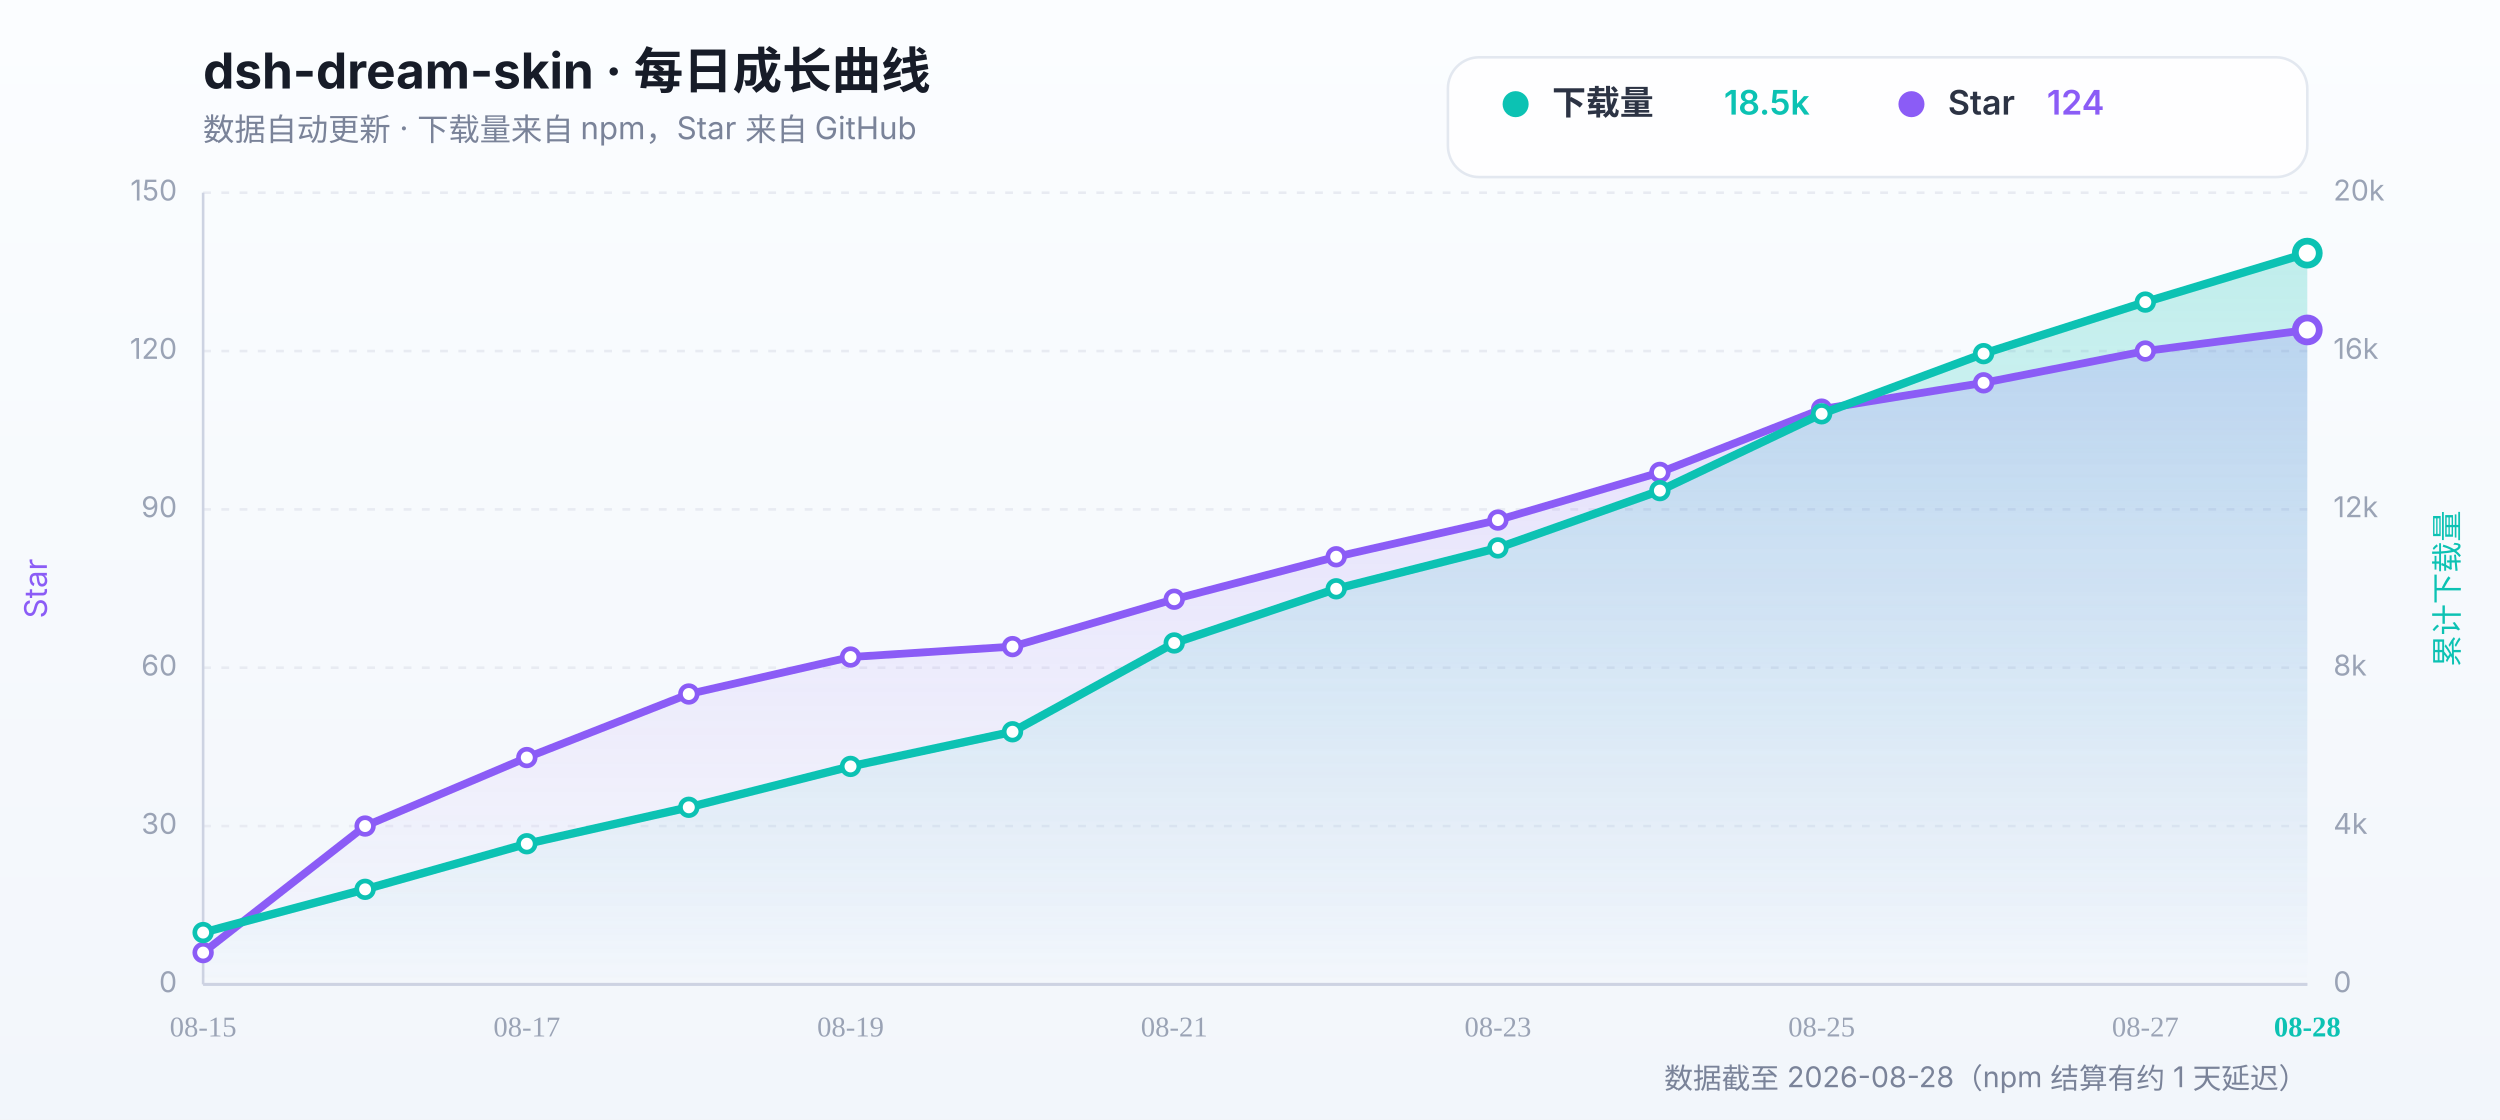
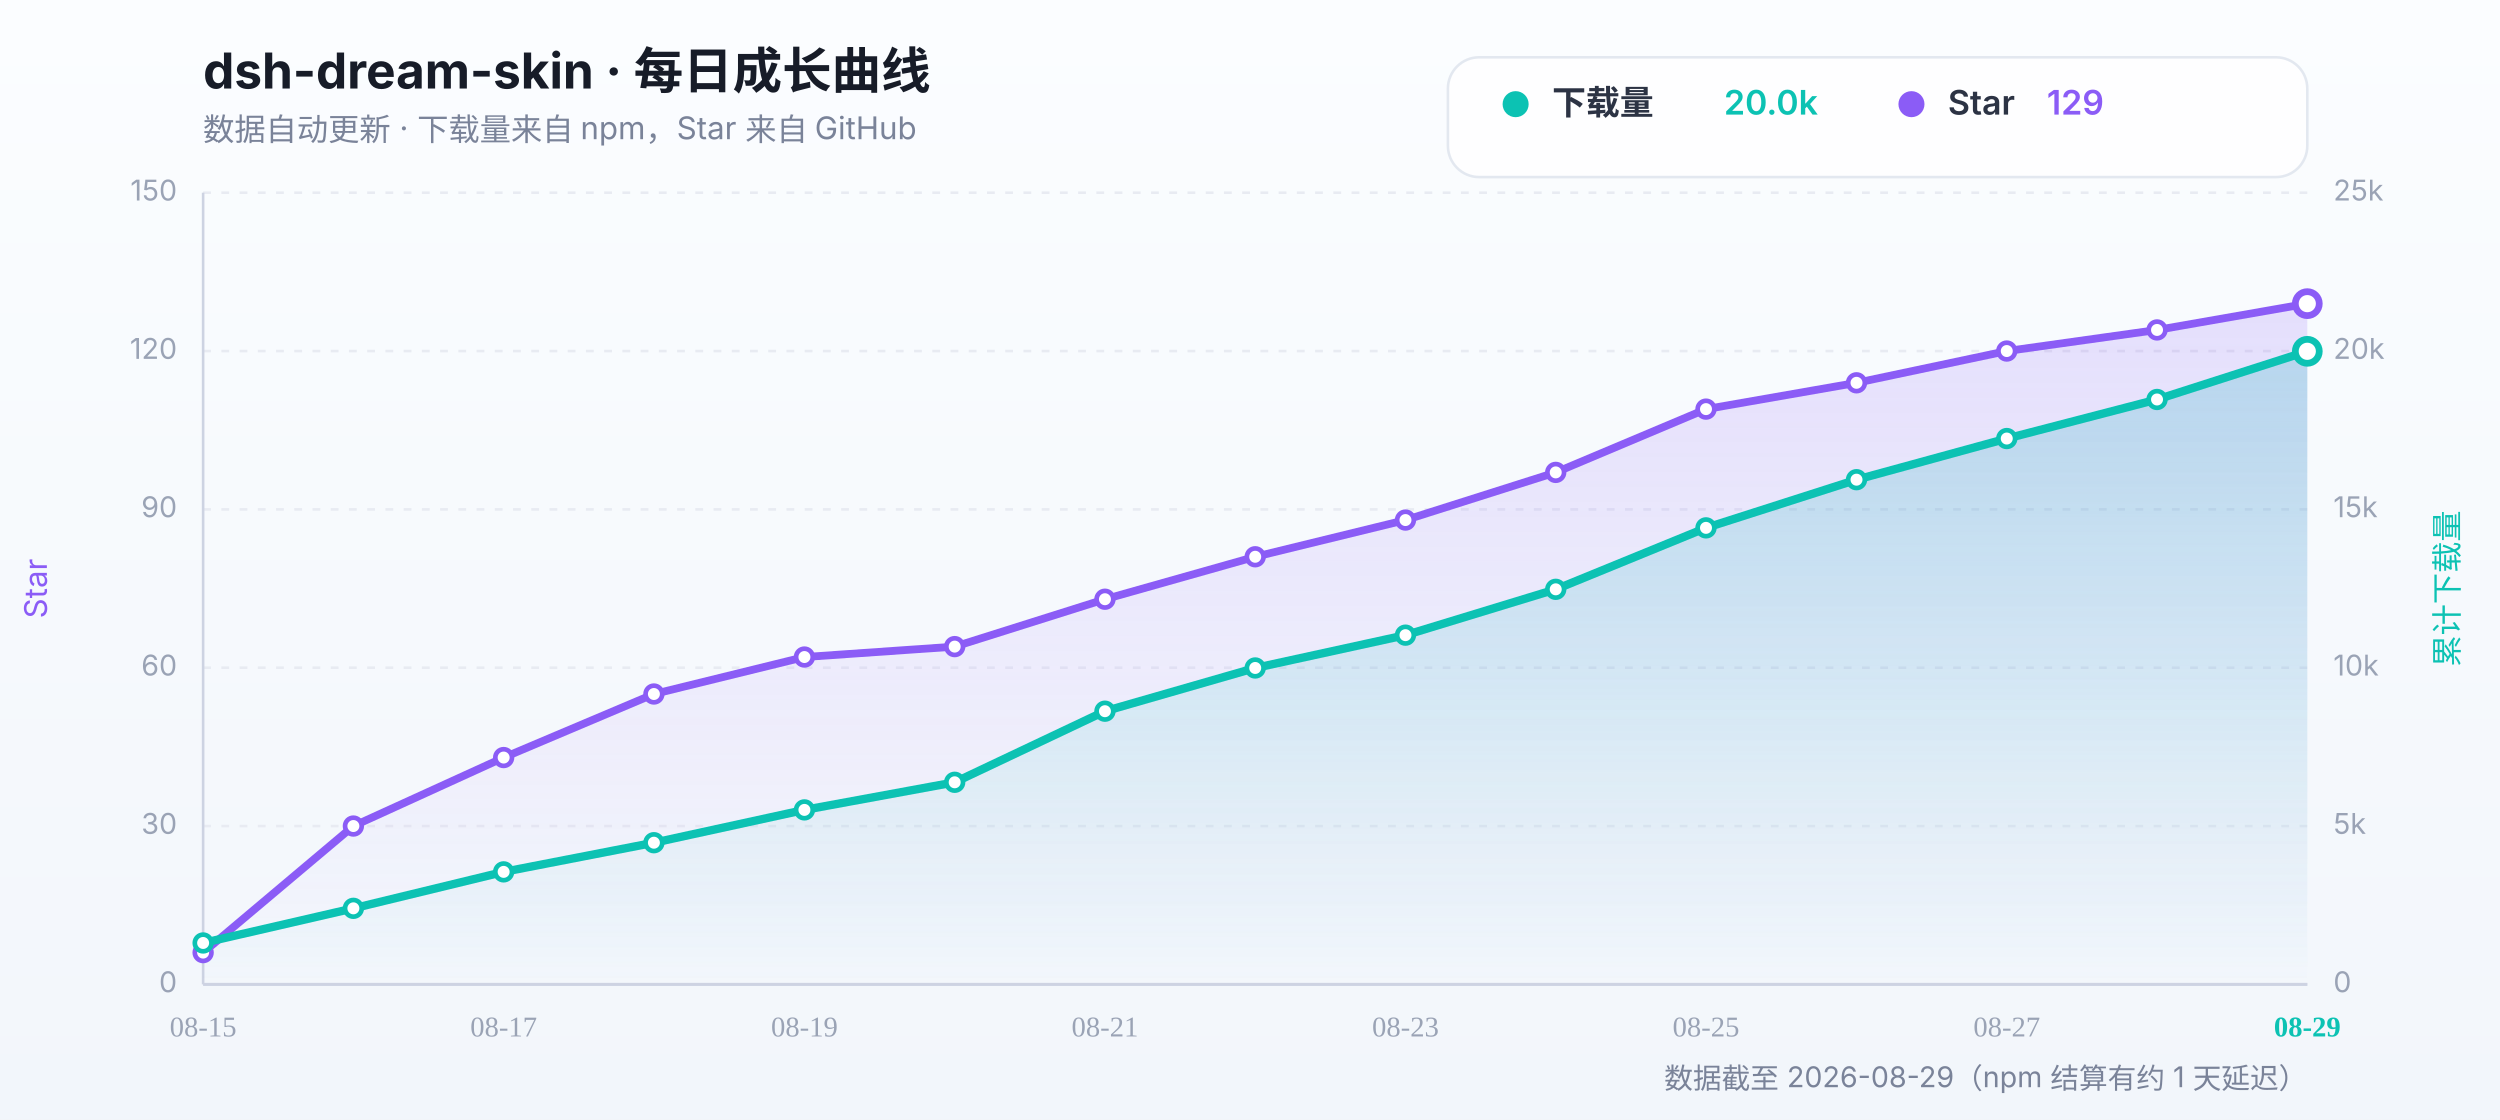
<svg xmlns="http://www.w3.org/2000/svg" width="960" height="430" viewBox="0 0 960 430" role="img" aria-label="dsh-dream-skin 每日 Star 与累计下载量双轴折线图">
  <defs>
    <linearGradient id="gradDl" x1="0" y1="0" x2="0" y2="1">
      <stop offset="0%" stop-color="#0cc2b3" stop-opacity="0.24" />
      <stop offset="100%" stop-color="#0cc2b3" stop-opacity="0" />
    </linearGradient>
    <linearGradient id="gradSt" x1="0" y1="0" x2="0" y2="1">
      <stop offset="0%" stop-color="#8b5cf6" stop-opacity="0.18" />
      <stop offset="100%" stop-color="#8b5cf6" stop-opacity="0" />
    </linearGradient>
    <linearGradient id="bgGrad" x1="0" y1="0" x2="0" y2="1">
      <stop offset="0%" stop-color="#fbfdff" />
      <stop offset="100%" stop-color="#f2f6fb" />
    </linearGradient>
  </defs>
  <rect width="960" height="430" fill="url(#bgGrad)" />
  <g font-family="system-ui,-apple-system,'Segoe UI',sans-serif">
    <text x="18" y="226" font-size="12" fill="#8b5cf6" transform="rotate(-90 18 226)" text-anchor="middle">Star</text>
    <text x="944" y="226" font-size="12" fill="#0cc2b3" transform="rotate(-90 944 226)" text-anchor="middle">累计下载量</text>
  </g>
  <text x="78" y="34" font-size="19" font-weight="700" fill="#171c28" font-family="system-ui,-apple-system,'Segoe UI',sans-serif">dsh-dream-skin · 每日成长曲线</text>
  <text x="78" y="54" font-size="12" fill="#7a8399" font-family="system-ui,-apple-system,'Segoe UI',sans-serif">数据自动更新 · 下载量来自 npm，Star 来自 GitHub</text>
  <g font-family="system-ui,-apple-system,'Segoe UI',sans-serif">
    <rect x="556" y="22" width="330" height="46" rx="12" fill="#ffffff" fill-opacity="0.72" stroke="#e3e8f0" stroke-width="1" />
    <circle cx="582" cy="40" r="5" fill="#0cc2b3" />
    <text x="596" y="44" font-size="13" font-weight="600" fill="#2c3344">下载量</text>
-     <text x="662" y="44" font-size="13" font-weight="600" fill="#0cc2b3">18.5k</text>
+     <text x="662" y="44" font-size="13" font-weight="600" fill="#0cc2b3">20.0k</text>
    <circle cx="734" cy="40" r="5" fill="#8b5cf6" />
    <text x="748" y="44" font-size="13" font-weight="600" fill="#2c3344">Star</text>
-     <text x="786" y="44" font-size="13" font-weight="600" fill="#8b5cf6">124</text>
+     <text x="786" y="44" font-size="13" font-weight="600" fill="#8b5cf6">129</text>
  </g>
  <line x1="78" y1="378.0" x2="886" y2="378.0" stroke="#d3d9e8" stroke-width="1.2" />
  <line x1="78" y1="317.2" x2="886" y2="317.2" stroke="#e8ebf2" stroke-width="1" stroke-dasharray="3 4" />
  <line x1="78" y1="256.4" x2="886" y2="256.4" stroke="#e8ebf2" stroke-width="1" stroke-dasharray="3 4" />
  <line x1="78" y1="195.6" x2="886" y2="195.6" stroke="#e8ebf2" stroke-width="1" stroke-dasharray="3 4" />
  <line x1="78" y1="134.8" x2="886" y2="134.8" stroke="#e8ebf2" stroke-width="1" stroke-dasharray="3 4" />
  <line x1="78" y1="74.0" x2="886" y2="74.0" stroke="#e8ebf2" stroke-width="1" stroke-dasharray="3 4" />
  <g font-family="system-ui,-apple-system,'Segoe UI',sans-serif">
    <text x="68" y="381.0" text-anchor="end" font-size="11" fill="#9aa3b5">0</text>
    <text x="68" y="320.2" text-anchor="end" font-size="11" fill="#9aa3b5">30</text>
    <text x="68" y="259.4" text-anchor="end" font-size="11" fill="#9aa3b5">60</text>
    <text x="68" y="198.6" text-anchor="end" font-size="11" fill="#9aa3b5">90</text>
    <text x="68" y="137.8" text-anchor="end" font-size="11" fill="#9aa3b5">120</text>
    <text x="68" y="77.0" text-anchor="end" font-size="11" fill="#9aa3b5">150</text>
    <text x="896" y="381.0" text-anchor="start" font-size="11" fill="#9aa3b5">0</text>
-     <text x="896" y="320.2" text-anchor="start" font-size="11" fill="#9aa3b5">4k</text>
-     <text x="896" y="259.4" text-anchor="start" font-size="11" fill="#9aa3b5">8k</text>
-     <text x="896" y="198.6" text-anchor="start" font-size="11" fill="#9aa3b5">12k</text>
-     <text x="896" y="137.8" text-anchor="start" font-size="11" fill="#9aa3b5">16k</text>
-     <text x="896" y="77.0" text-anchor="start" font-size="11" fill="#9aa3b5">20k</text>
+     <text x="896" y="320.2" text-anchor="start" font-size="11" fill="#9aa3b5">5k</text>
+     <text x="896" y="259.4" text-anchor="start" font-size="11" fill="#9aa3b5">10k</text>
+     <text x="896" y="198.6" text-anchor="start" font-size="11" fill="#9aa3b5">15k</text>
+     <text x="896" y="137.8" text-anchor="start" font-size="11" fill="#9aa3b5">20k</text>
+     <text x="896" y="77.0" text-anchor="start" font-size="11" fill="#9aa3b5">25k</text>
  </g>
  <line x1="78" y1="74" x2="78" y2="378" stroke="#cdd3e2" stroke-width="1" />
  <line x1="78" y1="378" x2="886" y2="378" stroke="#cdd3e2" stroke-width="1" />
-   <path d="M 78.0 378.0 L 78.0 358.1 L 140.2 341.5 L 202.3 324.0 L 264.5 310.0 L 326.6 294.3 L 388.8 281.0 L 450.9 246.9 L 513.1 226.1 L 575.2 210.4 L 637.4 188.4 L 699.5 158.9 L 761.7 135.8 L 823.8 116.0 L 886.0 97.2 L 886.0 378.0 Z" fill="url(#gradDl)" stroke="none" />
-   <path d="M 78.0 378.0 L 78.0 365.8 L 140.2 317.2 L 202.3 290.9 L 264.5 266.5 L 326.6 252.3 L 388.8 248.3 L 450.9 230.1 L 513.1 213.8 L 575.2 199.7 L 637.4 181.4 L 699.5 157.1 L 761.7 147.0 L 823.8 134.8 L 886.0 126.7 L 886.0 378.0 Z" fill="url(#gradSt)" stroke="none" />
-   <polyline points="78.0,365.8 140.2,317.2 202.3,290.9 264.5,266.5 326.6,252.3 388.8,248.3 450.9,230.1 513.1,213.8 575.2,199.7 637.4,181.4 699.5,157.1 761.7,147.0 823.8,134.8 886.0,126.7" fill="none" stroke="#8b5cf6" stroke-width="3" stroke-linecap="round" stroke-linejoin="round" />
+   <path d="M 78.0 378.0 L 78.0 362.1 L 135.7 348.8 L 193.4 334.8 L 251.1 323.6 L 308.9 311.0 L 366.6 300.4 L 424.3 273.1 L 482.0 256.5 L 539.7 243.9 L 597.4 226.3 L 655.1 202.7 L 712.9 184.2 L 770.6 168.4 L 828.3 153.4 L 886.0 134.9 L 886.0 378.0 Z" fill="url(#gradDl)" stroke="none" />
+   <path d="M 78.0 378.0 L 78.0 365.8 L 135.7 317.2 L 193.4 290.9 L 251.1 266.5 L 308.9 252.3 L 366.6 248.3 L 424.3 230.1 L 482.0 213.8 L 539.7 199.7 L 597.4 181.4 L 655.1 157.1 L 712.9 147.0 L 770.6 134.8 L 828.3 126.7 L 886.0 116.6 L 886.0 378.0 Z" fill="url(#gradSt)" stroke="none" />
+   <polyline points="78.0,365.8 135.7,317.2 193.4,290.9 251.1,266.5 308.9,252.3 366.6,248.3 424.3,230.1 482.0,213.8 539.7,199.7 597.4,181.4 655.1,157.1 712.9,147.0 770.6,134.8 828.3,126.7 886.0,116.6" fill="none" stroke="#8b5cf6" stroke-width="3" stroke-linecap="round" stroke-linejoin="round" />
  <circle cx="78.0" cy="365.8" r="3.2" fill="#ffffff" stroke="#8b5cf6" stroke-width="1.8" />
-   <circle cx="140.2" cy="317.2" r="3.2" fill="#ffffff" stroke="#8b5cf6" stroke-width="1.8" />
-   <circle cx="202.3" cy="290.9" r="3.2" fill="#ffffff" stroke="#8b5cf6" stroke-width="1.8" />
-   <circle cx="264.5" cy="266.5" r="3.2" fill="#ffffff" stroke="#8b5cf6" stroke-width="1.8" />
-   <circle cx="326.6" cy="252.3" r="3.2" fill="#ffffff" stroke="#8b5cf6" stroke-width="1.8" />
-   <circle cx="388.8" cy="248.3" r="3.2" fill="#ffffff" stroke="#8b5cf6" stroke-width="1.8" />
-   <circle cx="450.9" cy="230.1" r="3.2" fill="#ffffff" stroke="#8b5cf6" stroke-width="1.8" />
-   <circle cx="513.1" cy="213.8" r="3.2" fill="#ffffff" stroke="#8b5cf6" stroke-width="1.8" />
-   <circle cx="575.2" cy="199.7" r="3.2" fill="#ffffff" stroke="#8b5cf6" stroke-width="1.8" />
-   <circle cx="637.4" cy="181.4" r="3.2" fill="#ffffff" stroke="#8b5cf6" stroke-width="1.8" />
-   <circle cx="699.5" cy="157.1" r="3.2" fill="#ffffff" stroke="#8b5cf6" stroke-width="1.8" />
-   <circle cx="761.7" cy="147.0" r="3.2" fill="#ffffff" stroke="#8b5cf6" stroke-width="1.8" />
-   <circle cx="823.8" cy="134.8" r="3.2" fill="#ffffff" stroke="#8b5cf6" stroke-width="1.8" />
-   <circle cx="886.0" cy="126.7" r="4.6" fill="#ffffff" stroke="#8b5cf6" stroke-width="2.6" />
-   <polyline points="78.0,358.1 140.2,341.5 202.3,324.0 264.5,310.0 326.6,294.3 388.8,281.0 450.9,246.9 513.1,226.1 575.2,210.4 637.4,188.4 699.5,158.9 761.7,135.8 823.8,116.0 886.0,97.2" fill="none" stroke="#0cc2b3" stroke-width="3.2" stroke-linecap="round" stroke-linejoin="round" />
-   <circle cx="78.0" cy="358.1" r="3.2" fill="#ffffff" stroke="#0cc2b3" stroke-width="1.8" />
-   <circle cx="140.2" cy="341.5" r="3.2" fill="#ffffff" stroke="#0cc2b3" stroke-width="1.8" />
-   <circle cx="202.3" cy="324.0" r="3.2" fill="#ffffff" stroke="#0cc2b3" stroke-width="1.8" />
-   <circle cx="264.5" cy="310.0" r="3.2" fill="#ffffff" stroke="#0cc2b3" stroke-width="1.8" />
-   <circle cx="326.6" cy="294.3" r="3.2" fill="#ffffff" stroke="#0cc2b3" stroke-width="1.8" />
-   <circle cx="388.8" cy="281.0" r="3.2" fill="#ffffff" stroke="#0cc2b3" stroke-width="1.8" />
-   <circle cx="450.9" cy="246.9" r="3.2" fill="#ffffff" stroke="#0cc2b3" stroke-width="1.8" />
-   <circle cx="513.1" cy="226.1" r="3.2" fill="#ffffff" stroke="#0cc2b3" stroke-width="1.8" />
-   <circle cx="575.2" cy="210.4" r="3.2" fill="#ffffff" stroke="#0cc2b3" stroke-width="1.8" />
-   <circle cx="637.4" cy="188.4" r="3.2" fill="#ffffff" stroke="#0cc2b3" stroke-width="1.8" />
-   <circle cx="699.5" cy="158.9" r="3.2" fill="#ffffff" stroke="#0cc2b3" stroke-width="1.8" />
-   <circle cx="761.7" cy="135.8" r="3.2" fill="#ffffff" stroke="#0cc2b3" stroke-width="1.8" />
-   <circle cx="823.8" cy="116.0" r="3.2" fill="#ffffff" stroke="#0cc2b3" stroke-width="1.8" />
-   <circle cx="886.0" cy="97.2" r="4.6" fill="#ffffff" stroke="#0cc2b3" stroke-width="2.6" />
+   <circle cx="135.7" cy="317.2" r="3.2" fill="#ffffff" stroke="#8b5cf6" stroke-width="1.8" />
+   <circle cx="193.4" cy="290.9" r="3.2" fill="#ffffff" stroke="#8b5cf6" stroke-width="1.8" />
+   <circle cx="251.1" cy="266.5" r="3.2" fill="#ffffff" stroke="#8b5cf6" stroke-width="1.8" />
+   <circle cx="308.9" cy="252.3" r="3.2" fill="#ffffff" stroke="#8b5cf6" stroke-width="1.8" />
+   <circle cx="366.6" cy="248.3" r="3.2" fill="#ffffff" stroke="#8b5cf6" stroke-width="1.8" />
+   <circle cx="424.3" cy="230.1" r="3.2" fill="#ffffff" stroke="#8b5cf6" stroke-width="1.8" />
+   <circle cx="482.0" cy="213.8" r="3.2" fill="#ffffff" stroke="#8b5cf6" stroke-width="1.8" />
+   <circle cx="539.7" cy="199.7" r="3.2" fill="#ffffff" stroke="#8b5cf6" stroke-width="1.8" />
+   <circle cx="597.4" cy="181.4" r="3.2" fill="#ffffff" stroke="#8b5cf6" stroke-width="1.8" />
+   <circle cx="655.1" cy="157.1" r="3.2" fill="#ffffff" stroke="#8b5cf6" stroke-width="1.8" />
+   <circle cx="712.9" cy="147.0" r="3.2" fill="#ffffff" stroke="#8b5cf6" stroke-width="1.8" />
+   <circle cx="770.6" cy="134.8" r="3.2" fill="#ffffff" stroke="#8b5cf6" stroke-width="1.8" />
+   <circle cx="828.3" cy="126.7" r="3.2" fill="#ffffff" stroke="#8b5cf6" stroke-width="1.8" />
+   <circle cx="886.0" cy="116.6" r="4.6" fill="#ffffff" stroke="#8b5cf6" stroke-width="2.6" />
+   <polyline points="78.0,362.1 135.7,348.8 193.4,334.8 251.1,323.6 308.9,311.0 366.6,300.4 424.3,273.1 482.0,256.5 539.7,243.9 597.4,226.3 655.1,202.7 712.9,184.2 770.6,168.4 828.3,153.4 886.0,134.9" fill="none" stroke="#0cc2b3" stroke-width="3.2" stroke-linecap="round" stroke-linejoin="round" />
+   <circle cx="78.0" cy="362.1" r="3.2" fill="#ffffff" stroke="#0cc2b3" stroke-width="1.8" />
+   <circle cx="135.7" cy="348.8" r="3.2" fill="#ffffff" stroke="#0cc2b3" stroke-width="1.8" />
+   <circle cx="193.4" cy="334.8" r="3.2" fill="#ffffff" stroke="#0cc2b3" stroke-width="1.8" />
+   <circle cx="251.1" cy="323.6" r="3.2" fill="#ffffff" stroke="#0cc2b3" stroke-width="1.8" />
+   <circle cx="308.9" cy="311.0" r="3.2" fill="#ffffff" stroke="#0cc2b3" stroke-width="1.8" />
+   <circle cx="366.6" cy="300.4" r="3.2" fill="#ffffff" stroke="#0cc2b3" stroke-width="1.8" />
+   <circle cx="424.3" cy="273.1" r="3.2" fill="#ffffff" stroke="#0cc2b3" stroke-width="1.8" />
+   <circle cx="482.0" cy="256.5" r="3.2" fill="#ffffff" stroke="#0cc2b3" stroke-width="1.8" />
+   <circle cx="539.7" cy="243.9" r="3.2" fill="#ffffff" stroke="#0cc2b3" stroke-width="1.8" />
+   <circle cx="597.4" cy="226.3" r="3.2" fill="#ffffff" stroke="#0cc2b3" stroke-width="1.8" />
+   <circle cx="655.1" cy="202.7" r="3.2" fill="#ffffff" stroke="#0cc2b3" stroke-width="1.8" />
+   <circle cx="712.9" cy="184.2" r="3.2" fill="#ffffff" stroke="#0cc2b3" stroke-width="1.8" />
+   <circle cx="770.6" cy="168.4" r="3.2" fill="#ffffff" stroke="#0cc2b3" stroke-width="1.8" />
+   <circle cx="828.3" cy="153.4" r="3.2" fill="#ffffff" stroke="#0cc2b3" stroke-width="1.8" />
+   <circle cx="886.0" cy="134.9" r="4.6" fill="#ffffff" stroke="#0cc2b3" stroke-width="2.6" />
  <text x="78.0" y="398" text-anchor="middle" font-size="11" fill="#9aa3b5">08-15</text>
-   <text x="202.3" y="398" text-anchor="middle" font-size="11" fill="#9aa3b5">08-17</text>
-   <text x="326.6" y="398" text-anchor="middle" font-size="11" fill="#9aa3b5">08-19</text>
-   <text x="450.9" y="398" text-anchor="middle" font-size="11" fill="#9aa3b5">08-21</text>
-   <text x="575.2" y="398" text-anchor="middle" font-size="11" fill="#9aa3b5">08-23</text>
-   <text x="699.5" y="398" text-anchor="middle" font-size="11" fill="#9aa3b5">08-25</text>
-   <text x="823.8" y="398" text-anchor="middle" font-size="11" fill="#9aa3b5">08-27</text>
-   <text x="886.0" y="398" text-anchor="middle" font-size="11" fill="#0cc2b3" font-weight="600">08-28</text>
-   <text x="886" y="418" text-anchor="end" font-size="11" fill="#7a8399" font-family="system-ui,-apple-system,'Segoe UI',sans-serif">数据截至 2026-08-28（npm 结算有约 1 天延迟）</text>
+   <text x="193.4" y="398" text-anchor="middle" font-size="11" fill="#9aa3b5">08-17</text>
+   <text x="308.9" y="398" text-anchor="middle" font-size="11" fill="#9aa3b5">08-19</text>
+   <text x="424.3" y="398" text-anchor="middle" font-size="11" fill="#9aa3b5">08-21</text>
+   <text x="539.7" y="398" text-anchor="middle" font-size="11" fill="#9aa3b5">08-23</text>
+   <text x="655.1" y="398" text-anchor="middle" font-size="11" fill="#9aa3b5">08-25</text>
+   <text x="770.6" y="398" text-anchor="middle" font-size="11" fill="#9aa3b5">08-27</text>
+   <text x="886.0" y="398" text-anchor="middle" font-size="11" fill="#0cc2b3" font-weight="600">08-29</text>
+   <text x="886" y="418" text-anchor="end" font-size="11" fill="#7a8399" font-family="system-ui,-apple-system,'Segoe UI',sans-serif">数据截至 2026-08-29（npm 结算有约 1 天延迟）</text>
</svg>
